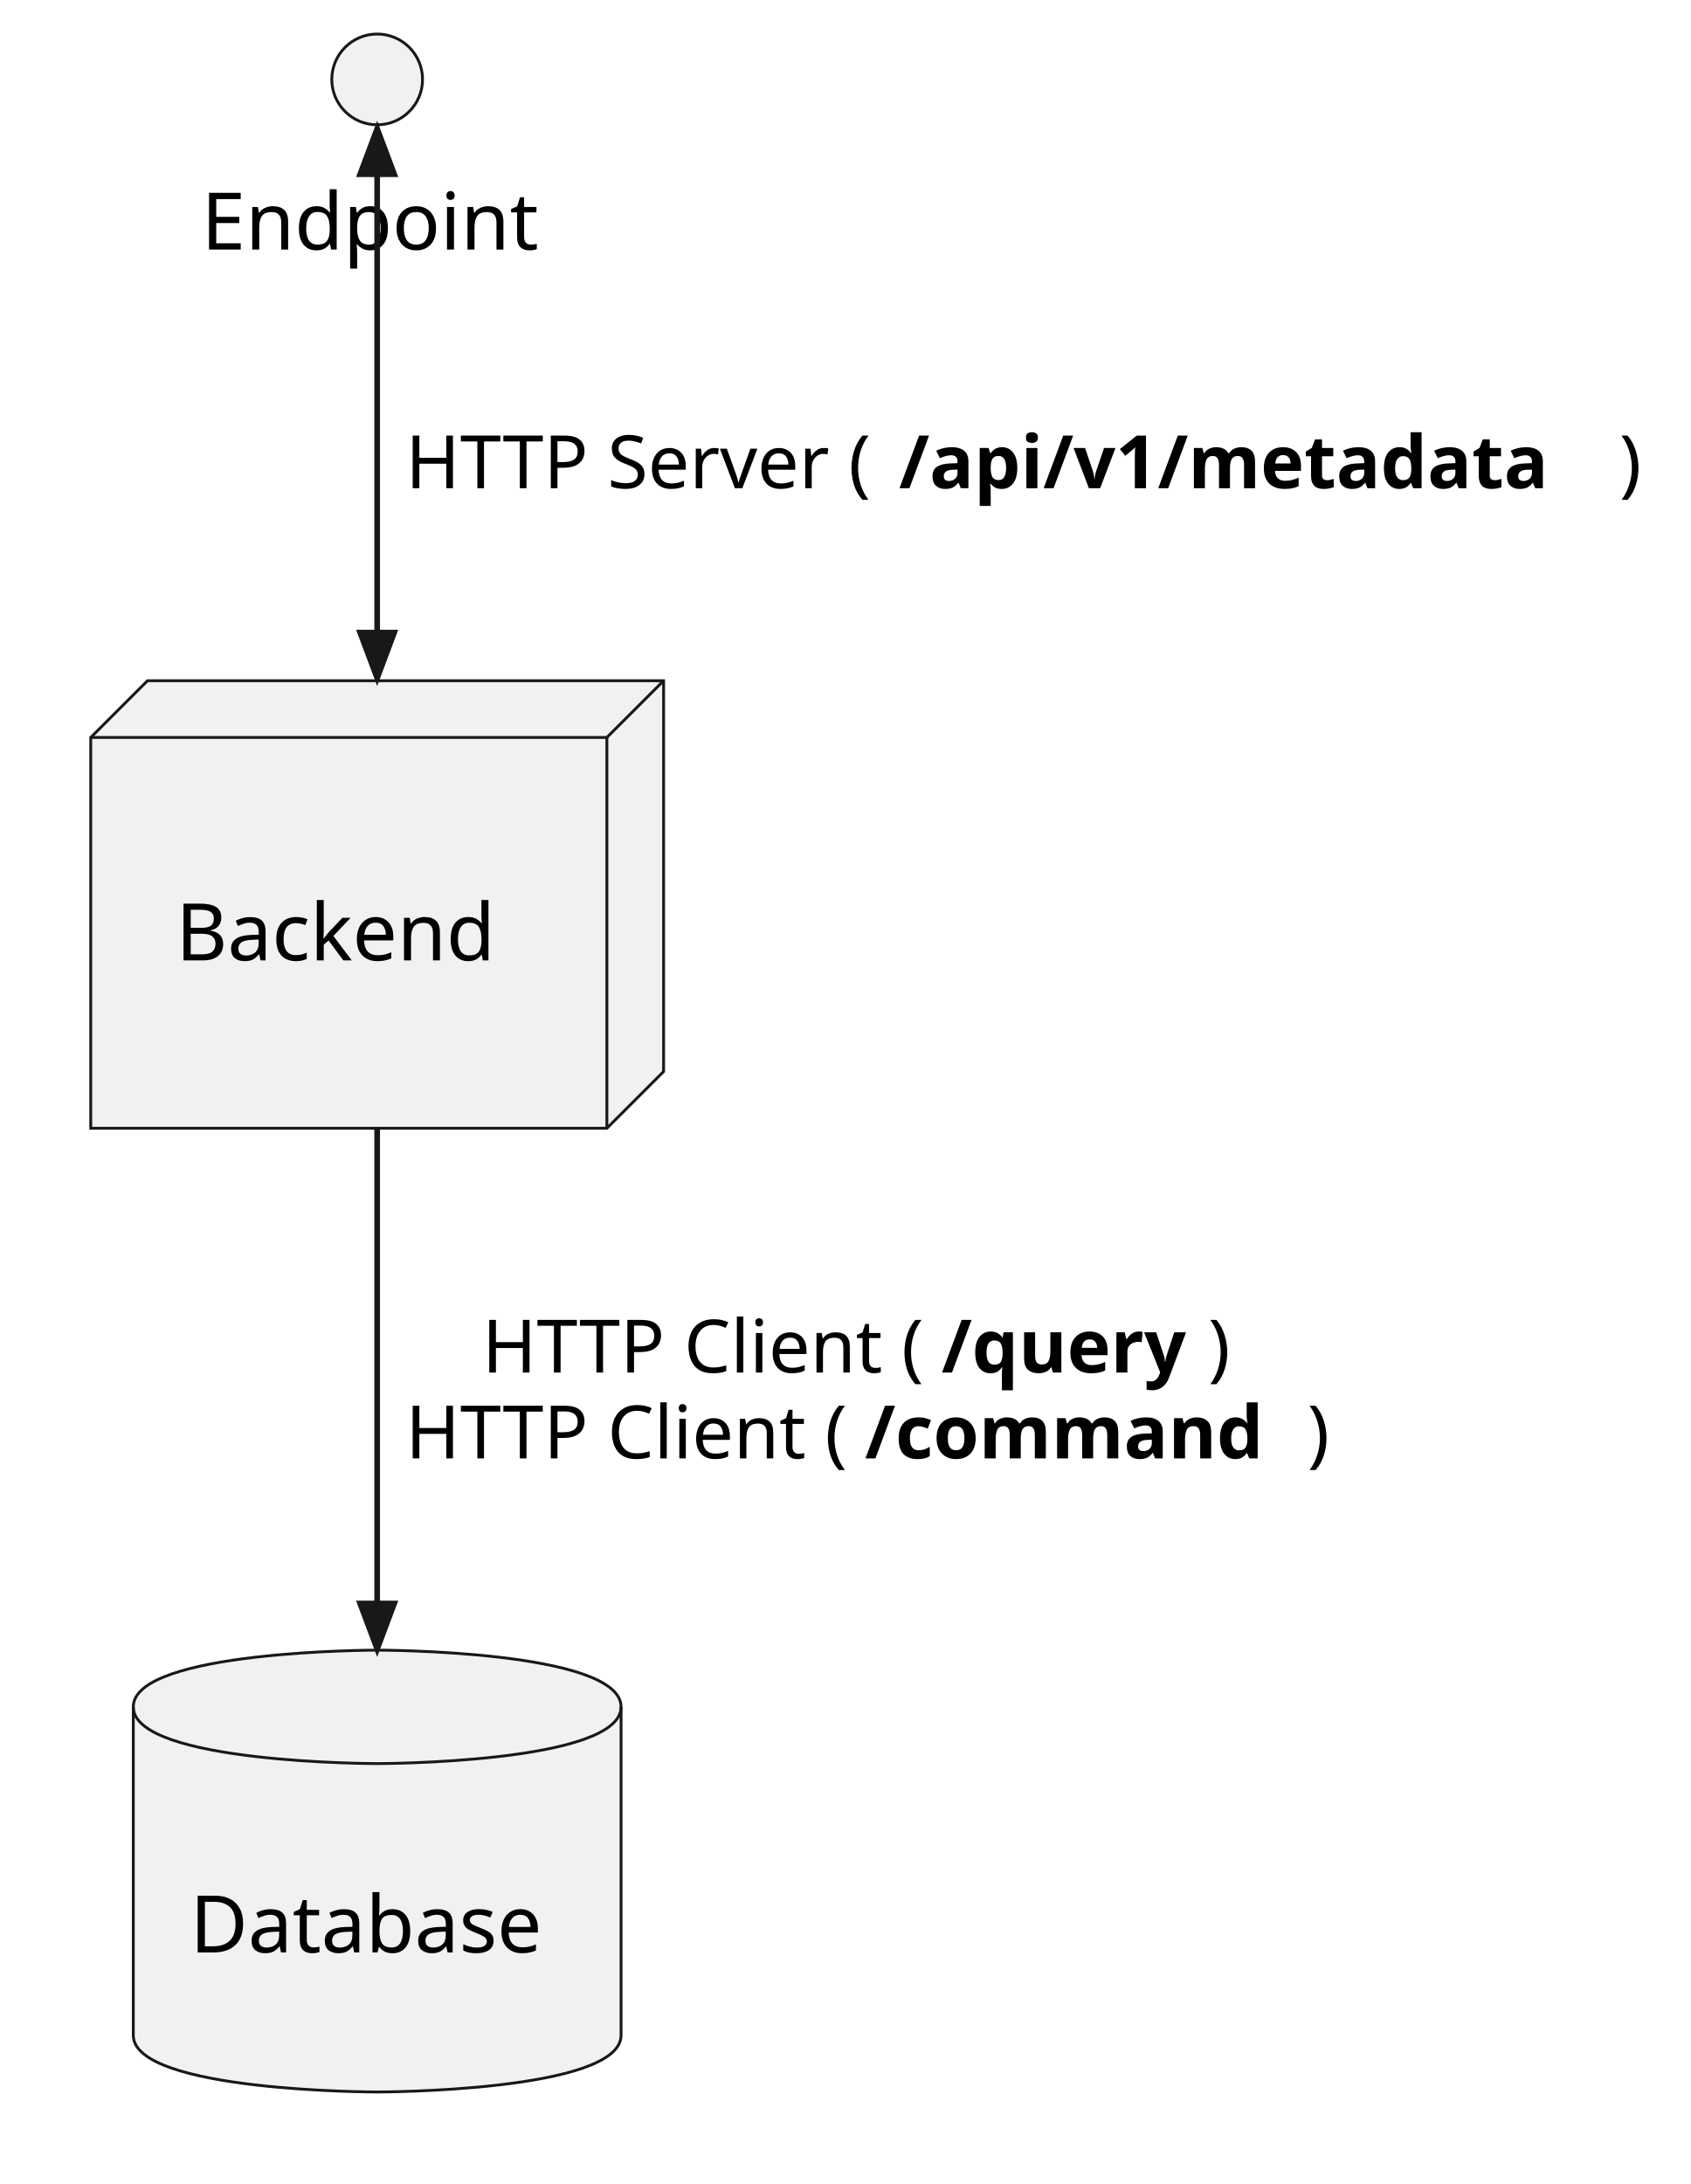
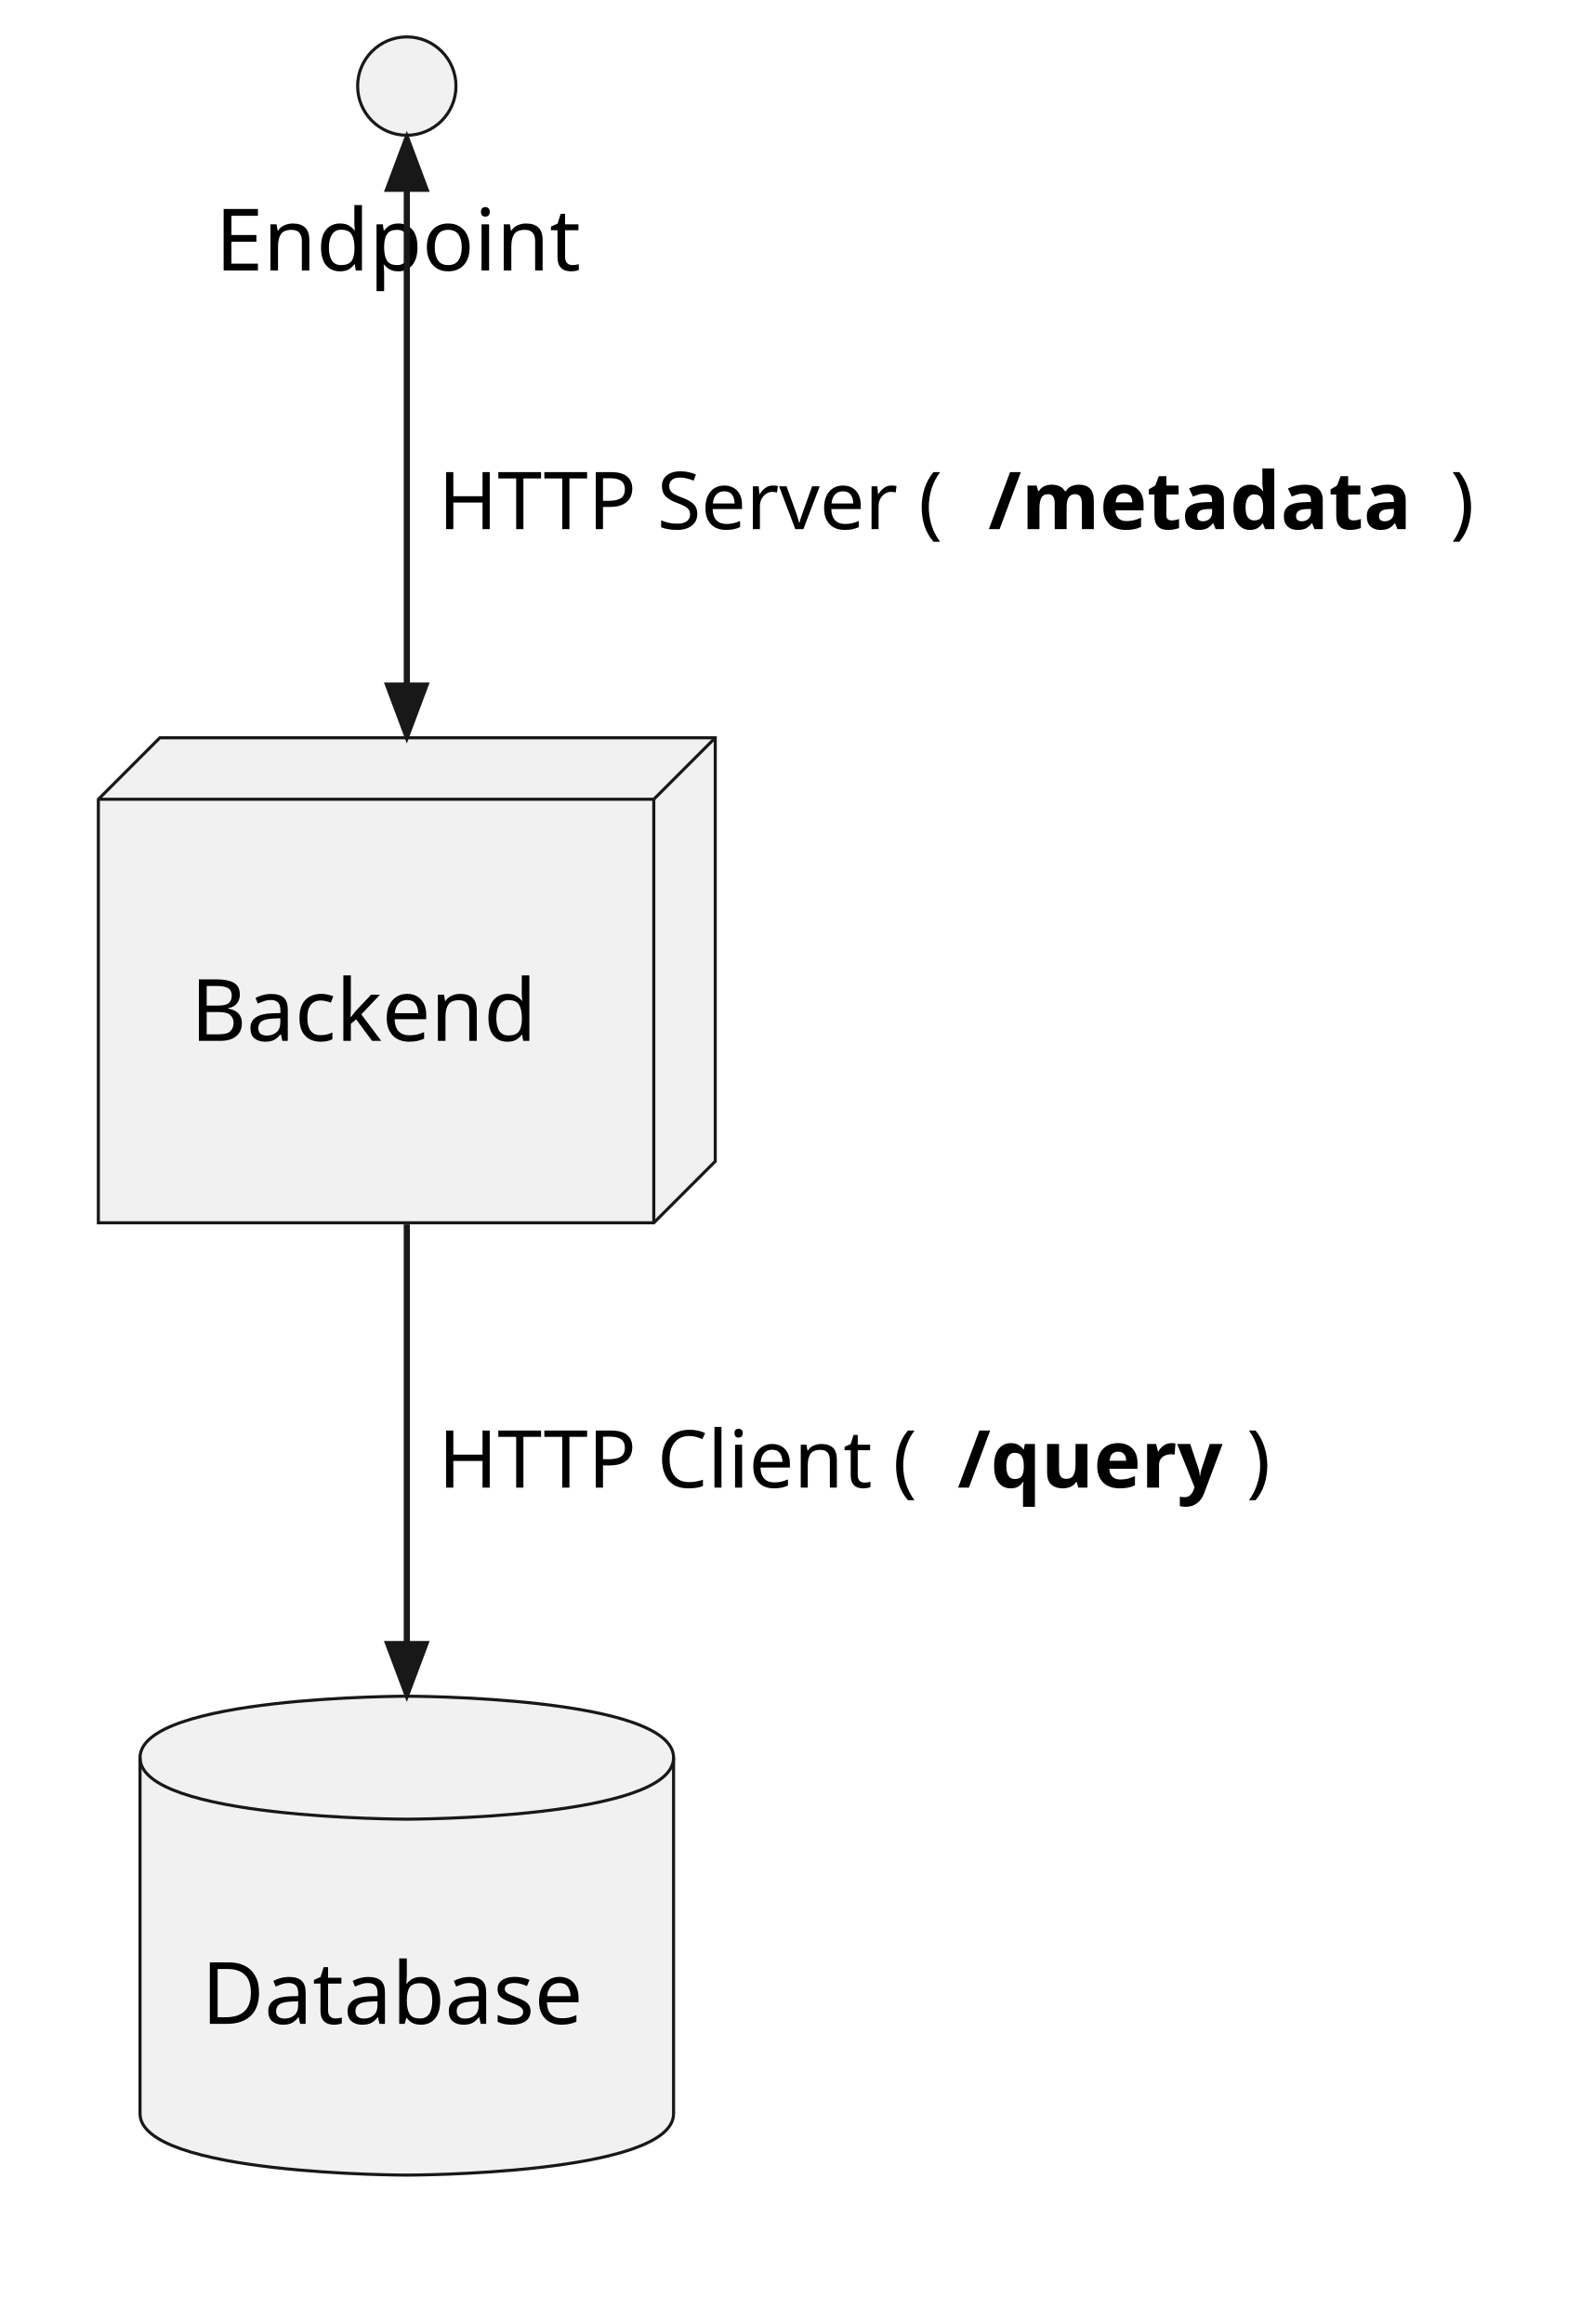
- <svg xmlns="http://www.w3.org/2000/svg" contentStyleType="text/css" height="385px" preserveAspectRatio="none" style="width:298px;height:385px;background:#FFFFFF;" version="1.1" viewBox="0 0 298 385" width="298px" zoomAndPan="magnify">
+ <svg xmlns="http://www.w3.org/2000/svg" contentStyleType="text/css" data-diagram-type="CLASS" height="378px" preserveAspectRatio="none" style="width:257px;height:378px;background:#FFFFFF;" version="1.1" viewBox="0 0 257 378" width="257px" zoomAndPan="magnify">
  <defs />
  <g>
-     <g id="elem_endpoint">
-       <ellipse cx="66.5" cy="14" fill="#F1F1F1" rx="8" ry="8" style="stroke:#181818;stroke-width:0.5;" />
-       <text fill="#000000" font-family="sans-serif" font-size="14" lengthAdjust="spacing" textLength="62" x="35.5" y="43.995">Endpoint</text>
+     <g class="entity" data-qualified-name="endpoint" data-source-line="1" id="ent0002">
+       <ellipse cx="66.18" cy="14" fill="#F1F1F1" rx="8" ry="8" style="stroke:#181818;stroke-width:0.5;" />
+       <text fill="#000000" font-family="sans-serif" font-size="14" lengthAdjust="spacing" textLength="62.31" x="35.025" y="43.995">Endpoint</text>
    </g>
-     <g id="elem_backend">
-       <polygon fill="#F1F1F1" points="16,130,26,120,117,120,117,188.891,107,198.891,16,198.891,16,130" style="stroke:#181818;stroke-width:0.5;" />
-       <line style="stroke:#181818;stroke-width:0.5;" x1="107" x2="117" y1="130" y2="120" />
-       <line style="stroke:#181818;stroke-width:0.5;" x1="16" x2="107" y1="130" y2="130" />
-       <line style="stroke:#181818;stroke-width:0.5;" x1="107" x2="107" y1="130" y2="198.891" />
-       <text fill="#000000" font-family="sans-serif" font-size="14" lengthAdjust="spacing" textLength="4" x="31" y="152.995"> </text>
-       <text fill="#000000" font-family="sans-serif" font-size="14" lengthAdjust="spacing" textLength="61" x="31" y="169.292">Backend</text>
-       <text fill="#000000" font-family="sans-serif" font-size="14" lengthAdjust="spacing" textLength="4" x="31" y="185.589"> </text>
+     <g class="entity" data-qualified-name="backend" data-source-line="5" id="ent0003">
+       <polygon fill="#F1F1F1" points="16,130,26,120,116.361,120,116.361,188.891,106.361,198.891,16,198.891,16,130" style="stroke:#181818;stroke-width:0.5;" />
+       <line style="stroke:#181818;stroke-width:0.5;" x1="106.361" x2="116.361" y1="130" y2="120" />
+       <line style="stroke:#181818;stroke-width:0.5;" x1="16" x2="106.361" y1="130" y2="130" />
+       <line style="stroke:#181818;stroke-width:0.5;" x1="106.361" x2="106.361" y1="130" y2="198.891" />
+       <text fill="#000000" font-family="sans-serif" font-size="14" lengthAdjust="spacing" textLength="4.45" x="31" y="152.995"> </text>
+       <text fill="#000000" font-family="sans-serif" font-size="14" lengthAdjust="spacing" textLength="60.361" x="31" y="169.292">Backend</text>
+       <text fill="#000000" font-family="sans-serif" font-size="14" lengthAdjust="spacing" textLength="4.45" x="31" y="185.589"> </text>
    </g>
-     <g id="elem_database">
-       <path d="M23.5,300.89 C23.5,290.89 66.5,290.89 66.5,290.89 C66.5,290.89 109.5,290.89 109.5,300.89 L109.5,358.781 C109.5,368.781 66.5,368.781 66.5,368.781 C66.5,368.781 23.5,368.781 23.5,358.781 L23.5,300.89 " fill="#F1F1F1" style="stroke:#181818;stroke-width:0.5;" />
-       <path d="M23.5,300.89 C23.5,310.89 66.5,310.89 66.5,310.89 C66.5,310.89 109.5,310.89 109.5,300.89 " fill="none" style="stroke:#181818;stroke-width:0.5;" />
-       <text fill="#000000" font-family="sans-serif" font-size="14" lengthAdjust="spacing" textLength="4" x="33.5" y="327.885"> </text>
-       <text fill="#000000" font-family="sans-serif" font-size="14" lengthAdjust="spacing" textLength="66" x="33.5" y="344.182">Database</text>
-       <text fill="#000000" font-family="sans-serif" font-size="14" lengthAdjust="spacing" textLength="4" x="33.5" y="360.479"> </text>
+     <g class="entity" data-qualified-name="database" data-source-line="11" id="ent0004">
+       <path d="M22.78,285.89 C22.78,275.89 66.18,275.89 66.18,275.89 C66.18,275.89 109.581,275.89 109.581,285.89 L109.581,343.781 C109.581,353.781 66.18,353.781 66.18,353.781 C66.18,353.781 22.78,353.781 22.78,343.781 L22.78,285.89" fill="#F1F1F1" style="stroke:#181818;stroke-width:0.5;" />
+       <path d="M22.78,285.89 C22.78,295.89 66.18,295.89 66.18,295.89 C66.18,295.89 109.581,295.89 109.581,285.89" fill="none" style="stroke:#181818;stroke-width:0.5;" />
+       <text fill="#000000" font-family="sans-serif" font-size="14" lengthAdjust="spacing" textLength="4.45" x="32.78" y="312.885"> </text>
+       <text fill="#000000" font-family="sans-serif" font-size="14" lengthAdjust="spacing" textLength="66.801" x="32.78" y="329.182">Database</text>
+       <text fill="#000000" font-family="sans-serif" font-size="14" lengthAdjust="spacing" textLength="4.45" x="32.78" y="345.479"> </text>
    </g>
-     <g id="link_endpoint_backend">
-       <path d="M66.5,30.71 C66.5,48.63 66.5,78.11 66.5,111.51 " fill="none" id="endpoint-backend" style="stroke:#181818;stroke-width:1.0;" />
-       <polygon fill="#181818" points="66.5,22.71,63.5,30.71,69.5,30.71,66.5,22.71" style="stroke:#181818;stroke-width:1.0;" />
-       <polygon fill="#181818" points="66.5,119.51,69.5,111.51,63.5,111.51,66.5,119.51" style="stroke:#181818;stroke-width:1.0;" />
-       <text fill="#000000" font-family="sans-serif" font-size="13" lengthAdjust="spacing" textLength="87" x="71.5" y="86.067">HTTP Server (</text>
-       <text fill="#000000" font-family="sans-serif" font-size="13" font-weight="bold" lengthAdjust="spacing" textLength="127" x="158.5" y="86.067">/api/v1/metadata</text>
-       <text fill="#000000" font-family="sans-serif" font-size="13" lengthAdjust="spacing" textLength="5" x="285.5" y="86.067">)</text>
+     <g class="link" data-entity-1="ent0002" data-entity-2="ent0003" data-link-type="dependency" data-source-line="17" id="lnk5">
+       <path codeLine="17" d="M66.18,30.71 C66.18,48.63 66.18,78.11 66.18,111.51" fill="none" id="endpoint-backend" style="stroke:#181818;stroke-width:1;" />
+       <polygon fill="#181818" points="66.18,22.71,63.18,30.71,69.18,30.71,66.18,22.71" style="stroke:#181818;stroke-width:1;" />
+       <polygon fill="#181818" points="66.18,119.51,69.18,111.51,63.18,111.51,66.18,119.51" style="stroke:#181818;stroke-width:1;" />
+       <text fill="#000000" font-family="sans-serif" font-size="13" lengthAdjust="spacing" textLength="89.464" x="71.312" y="86.067">HTTP Server (</text>
+       <text fill="#000000" font-family="sans-serif" font-size="13" font-weight="700" lengthAdjust="spacing" textLength="75.163" x="160.776" y="86.067">/metadata</text>
+       <text fill="#000000" font-family="sans-serif" font-size="13" lengthAdjust="spacing" textLength="5.072" x="235.939" y="86.067">)</text>
    </g>
-     <g id="link_backend_database">
-       <path d="M66.5,199.08 C66.5,226.56 66.5,255.3 66.5,282.67 " fill="none" id="backend-to-database" style="stroke:#181818;stroke-width:1.0;" />
-       <polygon fill="#181818" points="66.5,290.67,69.5,282.67,63.5,282.67,66.5,290.67" style="stroke:#181818;stroke-width:1.0;" />
-       <text fill="#000000" font-family="sans-serif" font-size="13" lengthAdjust="spacing" textLength="81" x="85" y="241.957">HTTP Client (</text>
-       <text fill="#000000" font-family="sans-serif" font-size="13" font-weight="bold" lengthAdjust="spacing" textLength="47" x="166" y="241.957">/query</text>
-       <text fill="#000000" font-family="sans-serif" font-size="13" lengthAdjust="spacing" textLength="5" x="213" y="241.957">)</text>
-       <text fill="#000000" font-family="sans-serif" font-size="13" lengthAdjust="spacing" textLength="81" x="71.5" y="257.09">HTTP Client (</text>
-       <text fill="#000000" font-family="sans-serif" font-size="13" font-weight="bold" lengthAdjust="spacing" textLength="78" x="152.5" y="257.09">/command</text>
-       <text fill="#000000" font-family="sans-serif" font-size="13" lengthAdjust="spacing" textLength="5" x="230.5" y="257.09">)</text>
+     <g class="link" data-entity-1="ent0003" data-entity-2="ent0004" data-link-type="dependency" data-source-line="18" id="lnk6">
+       <path codeLine="18" d="M66.18,199.15 C66.18,222.49 66.18,244.11 66.18,267.41" fill="none" id="backend-to-database" style="stroke:#181818;stroke-width:1;" />
+       <polygon fill="#181818" points="66.18,275.41,69.18,267.41,63.18,267.41,66.18,275.41" style="stroke:#181818;stroke-width:1;" />
+       <text fill="#000000" font-family="sans-serif" font-size="13" lengthAdjust="spacing" textLength="84.468" x="71.312" y="241.957">HTTP Client (</text>
+       <text fill="#000000" font-family="sans-serif" font-size="13" font-weight="700" lengthAdjust="spacing" textLength="47.011" x="155.781" y="241.957">/query</text>
+       <text fill="#000000" font-family="sans-serif" font-size="13" lengthAdjust="spacing" textLength="5.072" x="202.791" y="241.957">)</text>
    </g>
  </g>
</svg>
